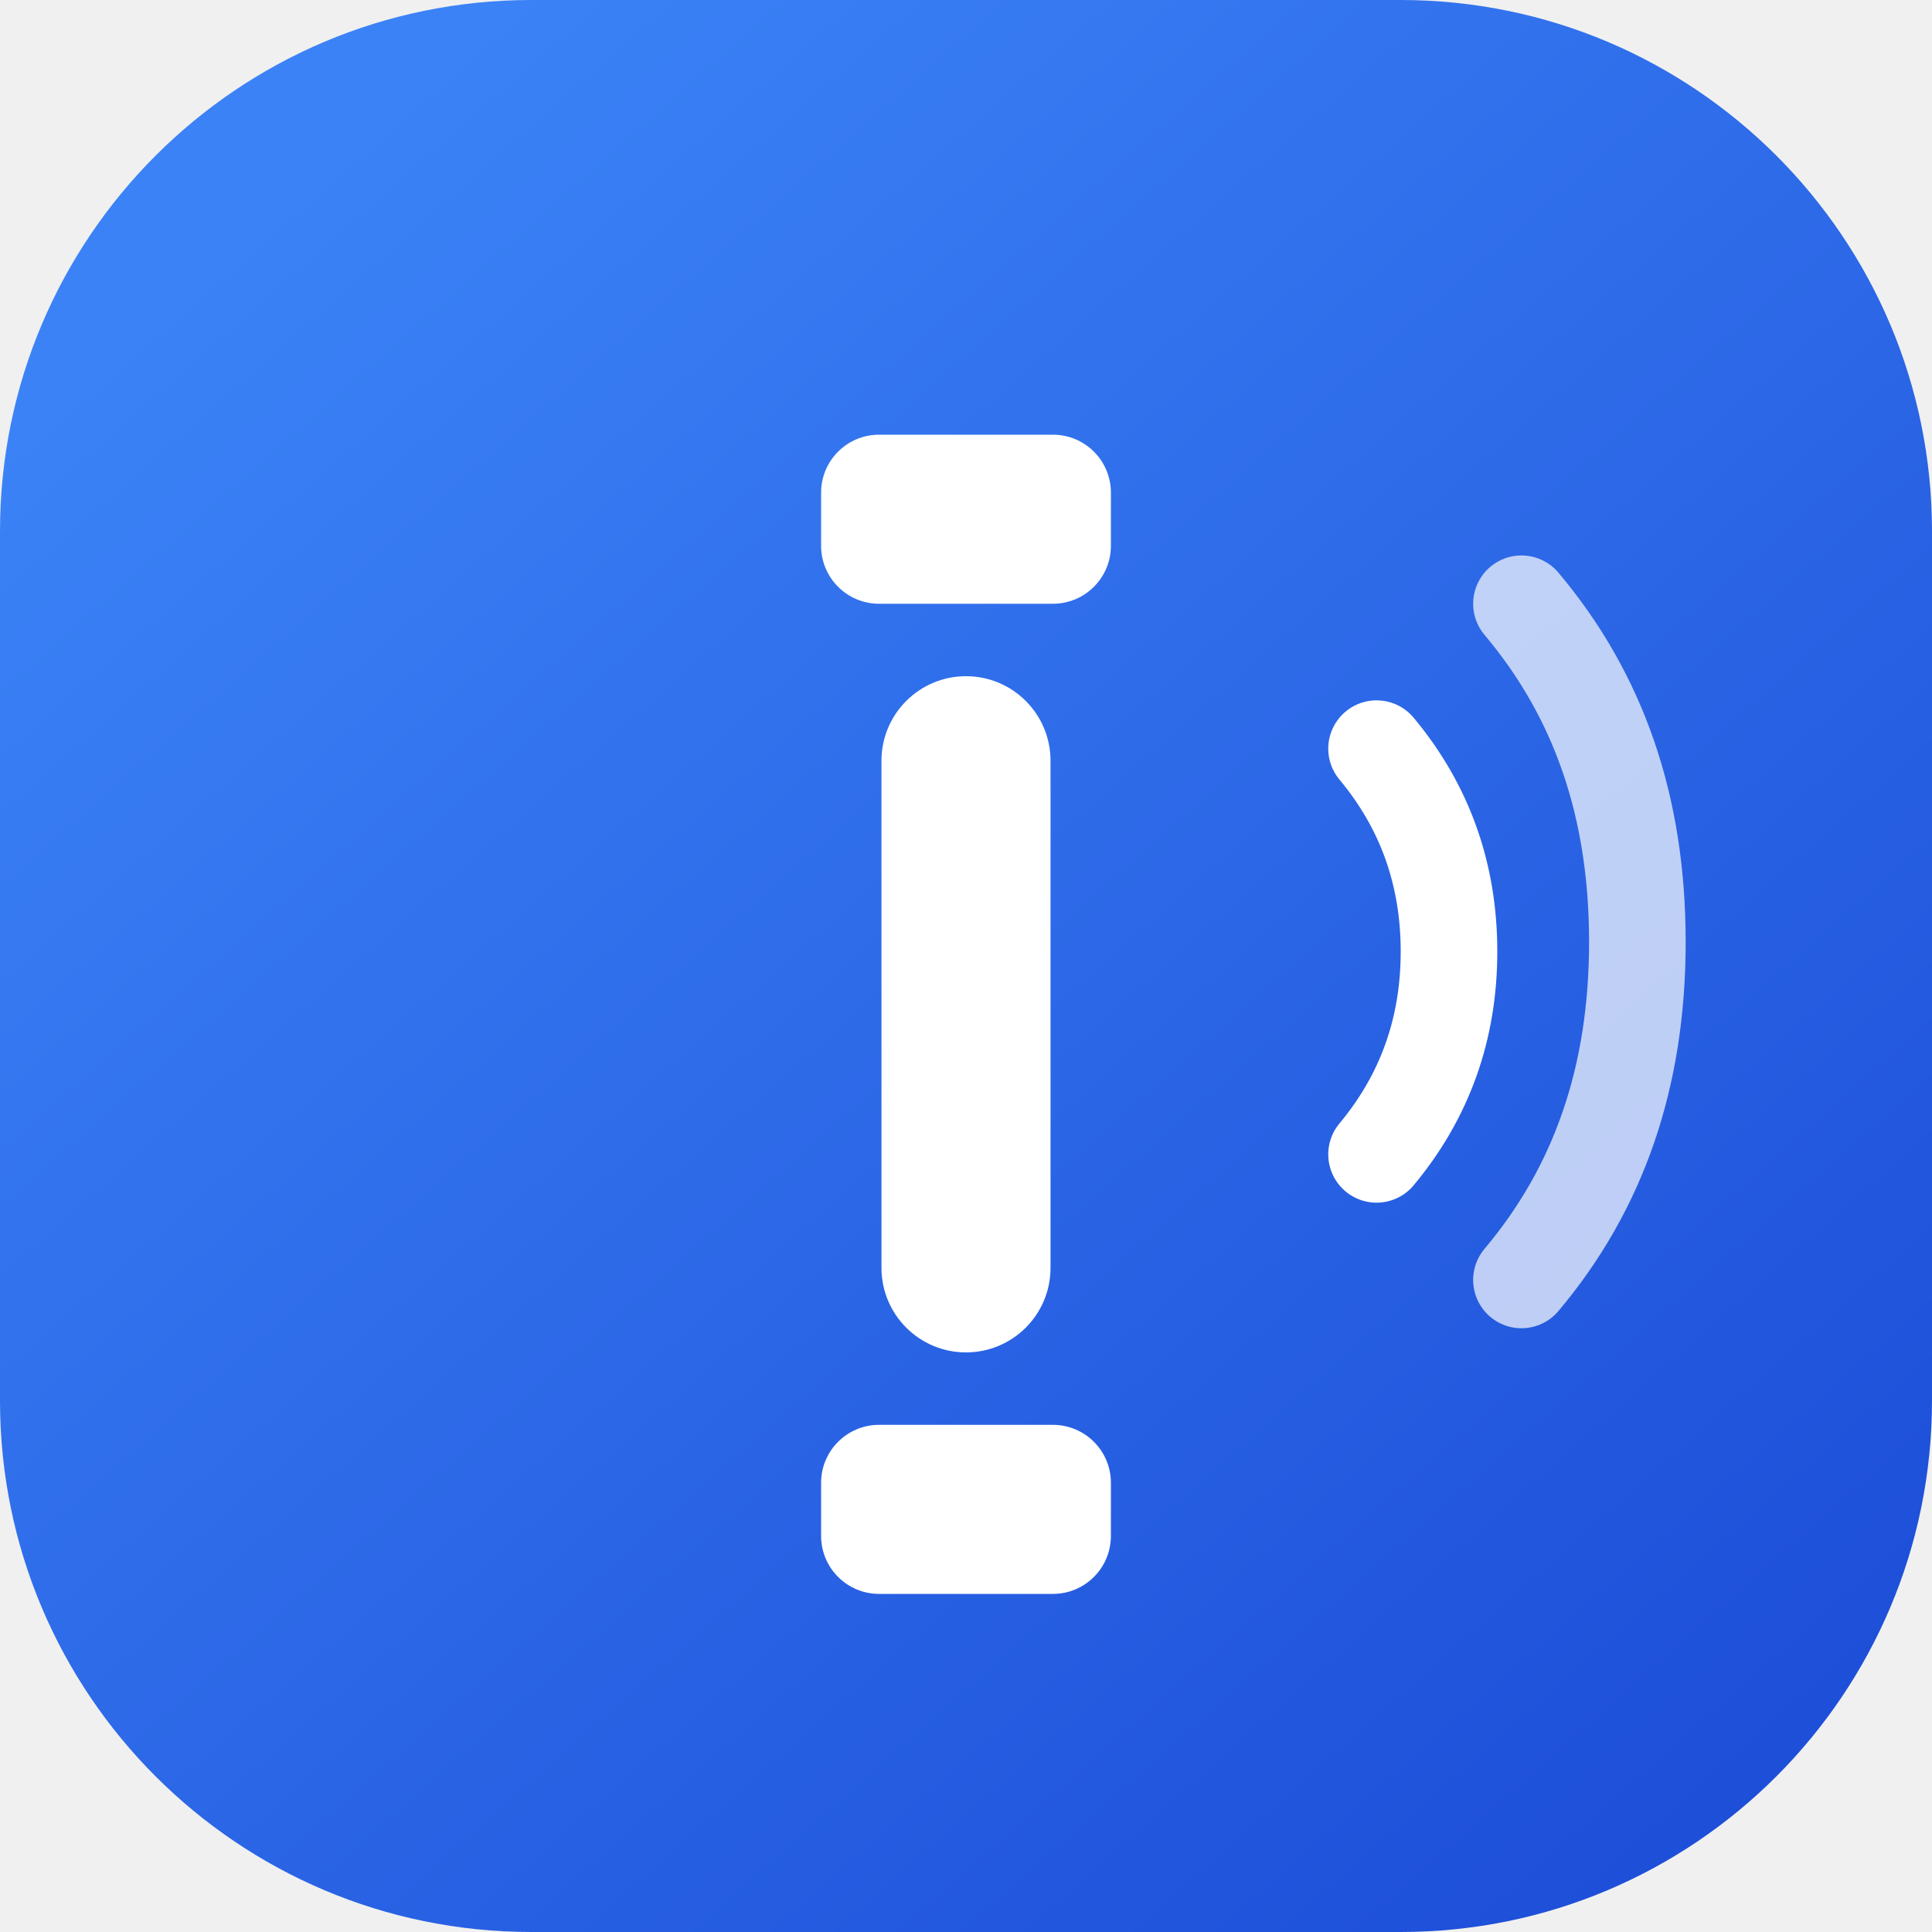
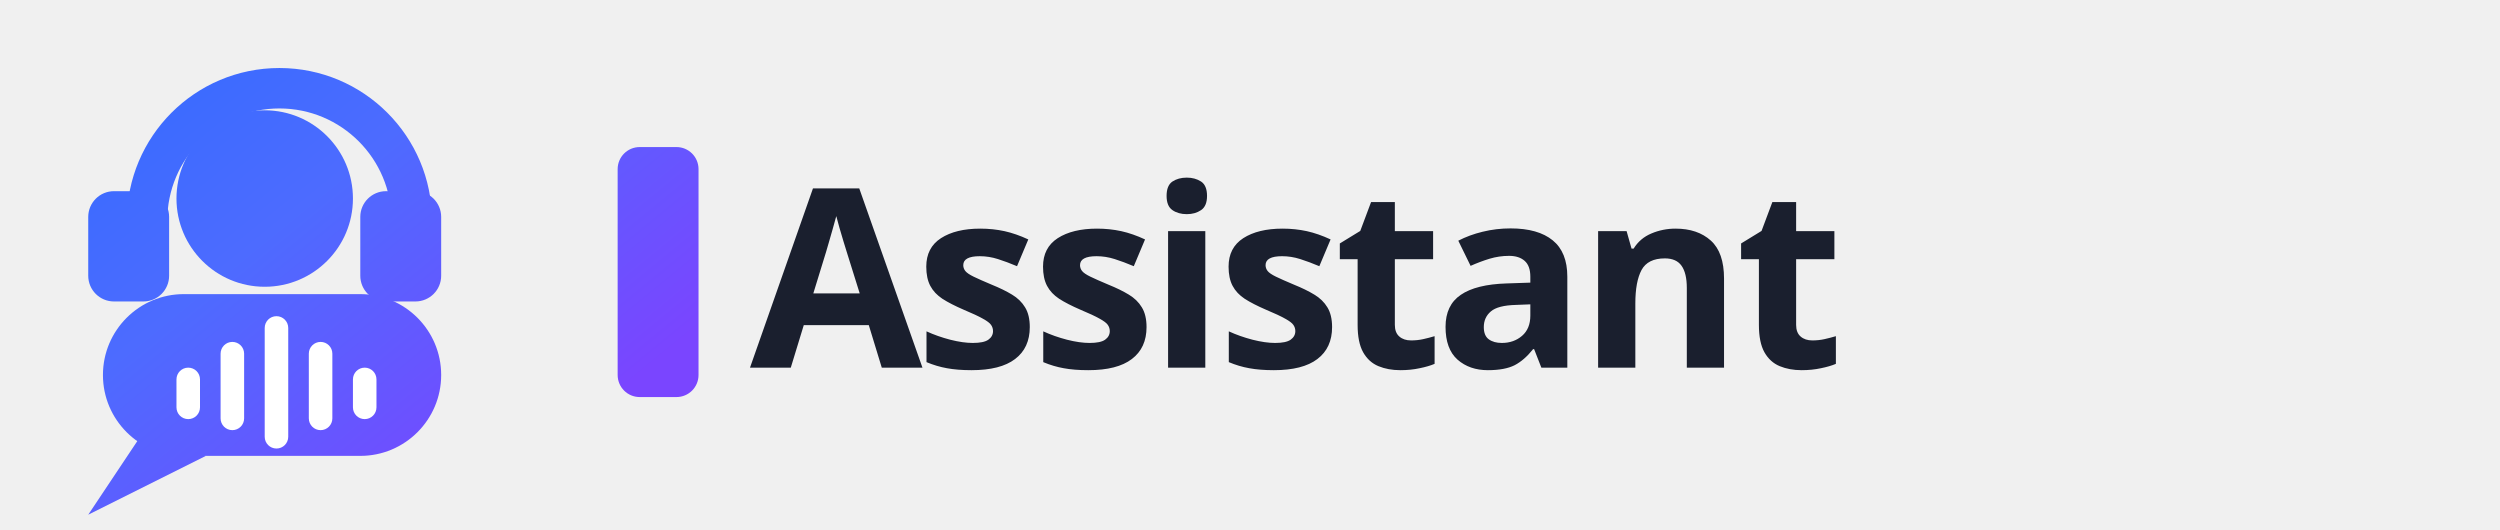
- <svg xmlns="http://www.w3.org/2000/svg" viewBox="0 0 40 40" role="img" aria-label="IAssistant">
+ <svg xmlns="http://www.w3.org/2000/svg" viewBox="0 0 340 72">
  <defs>
-     <linearGradient id="ia-bg" x1="6" y1="4" x2="36" y2="38" gradientUnits="userSpaceOnUse">
-       <stop stop-color="#3b82f6" />
-       <stop offset="1" stop-color="#1d4ed8" />
+     <linearGradient id="ia" x1="10" y1="4" x2="64" y2="70" gradientUnits="userSpaceOnUse">
+       <stop offset="0%" stop-color="#2f6bff" />
+       <stop offset="45%" stop-color="#4d6bff" />
+       <stop offset="100%" stop-color="#7a45ff" />
    </linearGradient>
  </defs>
-   <rect width="40" height="40" rx="11" fill="url(#ia-bg)" />
-   <rect x="17" y="9" width="6" height="3.5" rx="1.2" fill="#fff" />
-   <rect x="18.25" y="14" width="3.5" height="14" rx="1.75" fill="#fff" />
-   <rect x="17" y="29.5" width="6" height="3.5" rx="1.2" fill="#fff" />
-   <path stroke="#fff" stroke-width="2" stroke-linecap="round" fill="none" d="M28.5 15.5c1 1.2 1.5 2.6 1.5 4.2s-.5 3-1.5 4.2" />
-   <path stroke="#fff" stroke-width="2" stroke-linecap="round" fill="none" opacity=".7" d="M31.5 12.5c1.6 1.9 2.4 4.2 2.4 7s-.8 5.1-2.4 7" />
+   <style>
+     .rest { fill: #1a1f2e; }
+     @media (prefers-color-scheme: dark) { .rest { fill: #eef1f6; } }
+     text { font-family: "Segoe UI", system-ui, sans-serif; font-weight: 800; font-size: 34px; letter-spacing: -0.03em; }
+   </style>
+   <path d="M20 30a18 18 0 0 1 36 0" fill="none" stroke="url(#ia)" stroke-width="5.5" stroke-linecap="round" />
+   <rect x="12" y="26" width="11" height="15" rx="3.5" fill="url(#ia)" />
+   <rect x="49" y="26" width="11" height="15" rx="3.5" fill="url(#ia)" />
+   <circle cx="36" cy="27" r="12" fill="url(#ia)" />
+   <rect x="14" y="40" width="46" height="22" rx="11" fill="url(#ia)" />
+   <path d="M20 58l-8 12 16-8z" fill="url(#ia)" />
+   <g fill="#fff">
+     <rect x="24" y="50" width="3.2" height="7" rx="1.6" />
+     <rect x="30" y="46.5" width="3.2" height="12" rx="1.6" />
+     <rect x="36" y="43" width="3.2" height="18" rx="1.6" />
+     <rect x="42" y="46.5" width="3.2" height="12" rx="1.6" />
+     <rect x="48" y="50" width="3.2" height="7" rx="1.6" />
+   </g>
+   <rect x="84" y="20" width="11" height="34" rx="3" fill="url(#ia)" />
+   <text class="rest" x="102" y="50">Assistant</text>
</svg>
